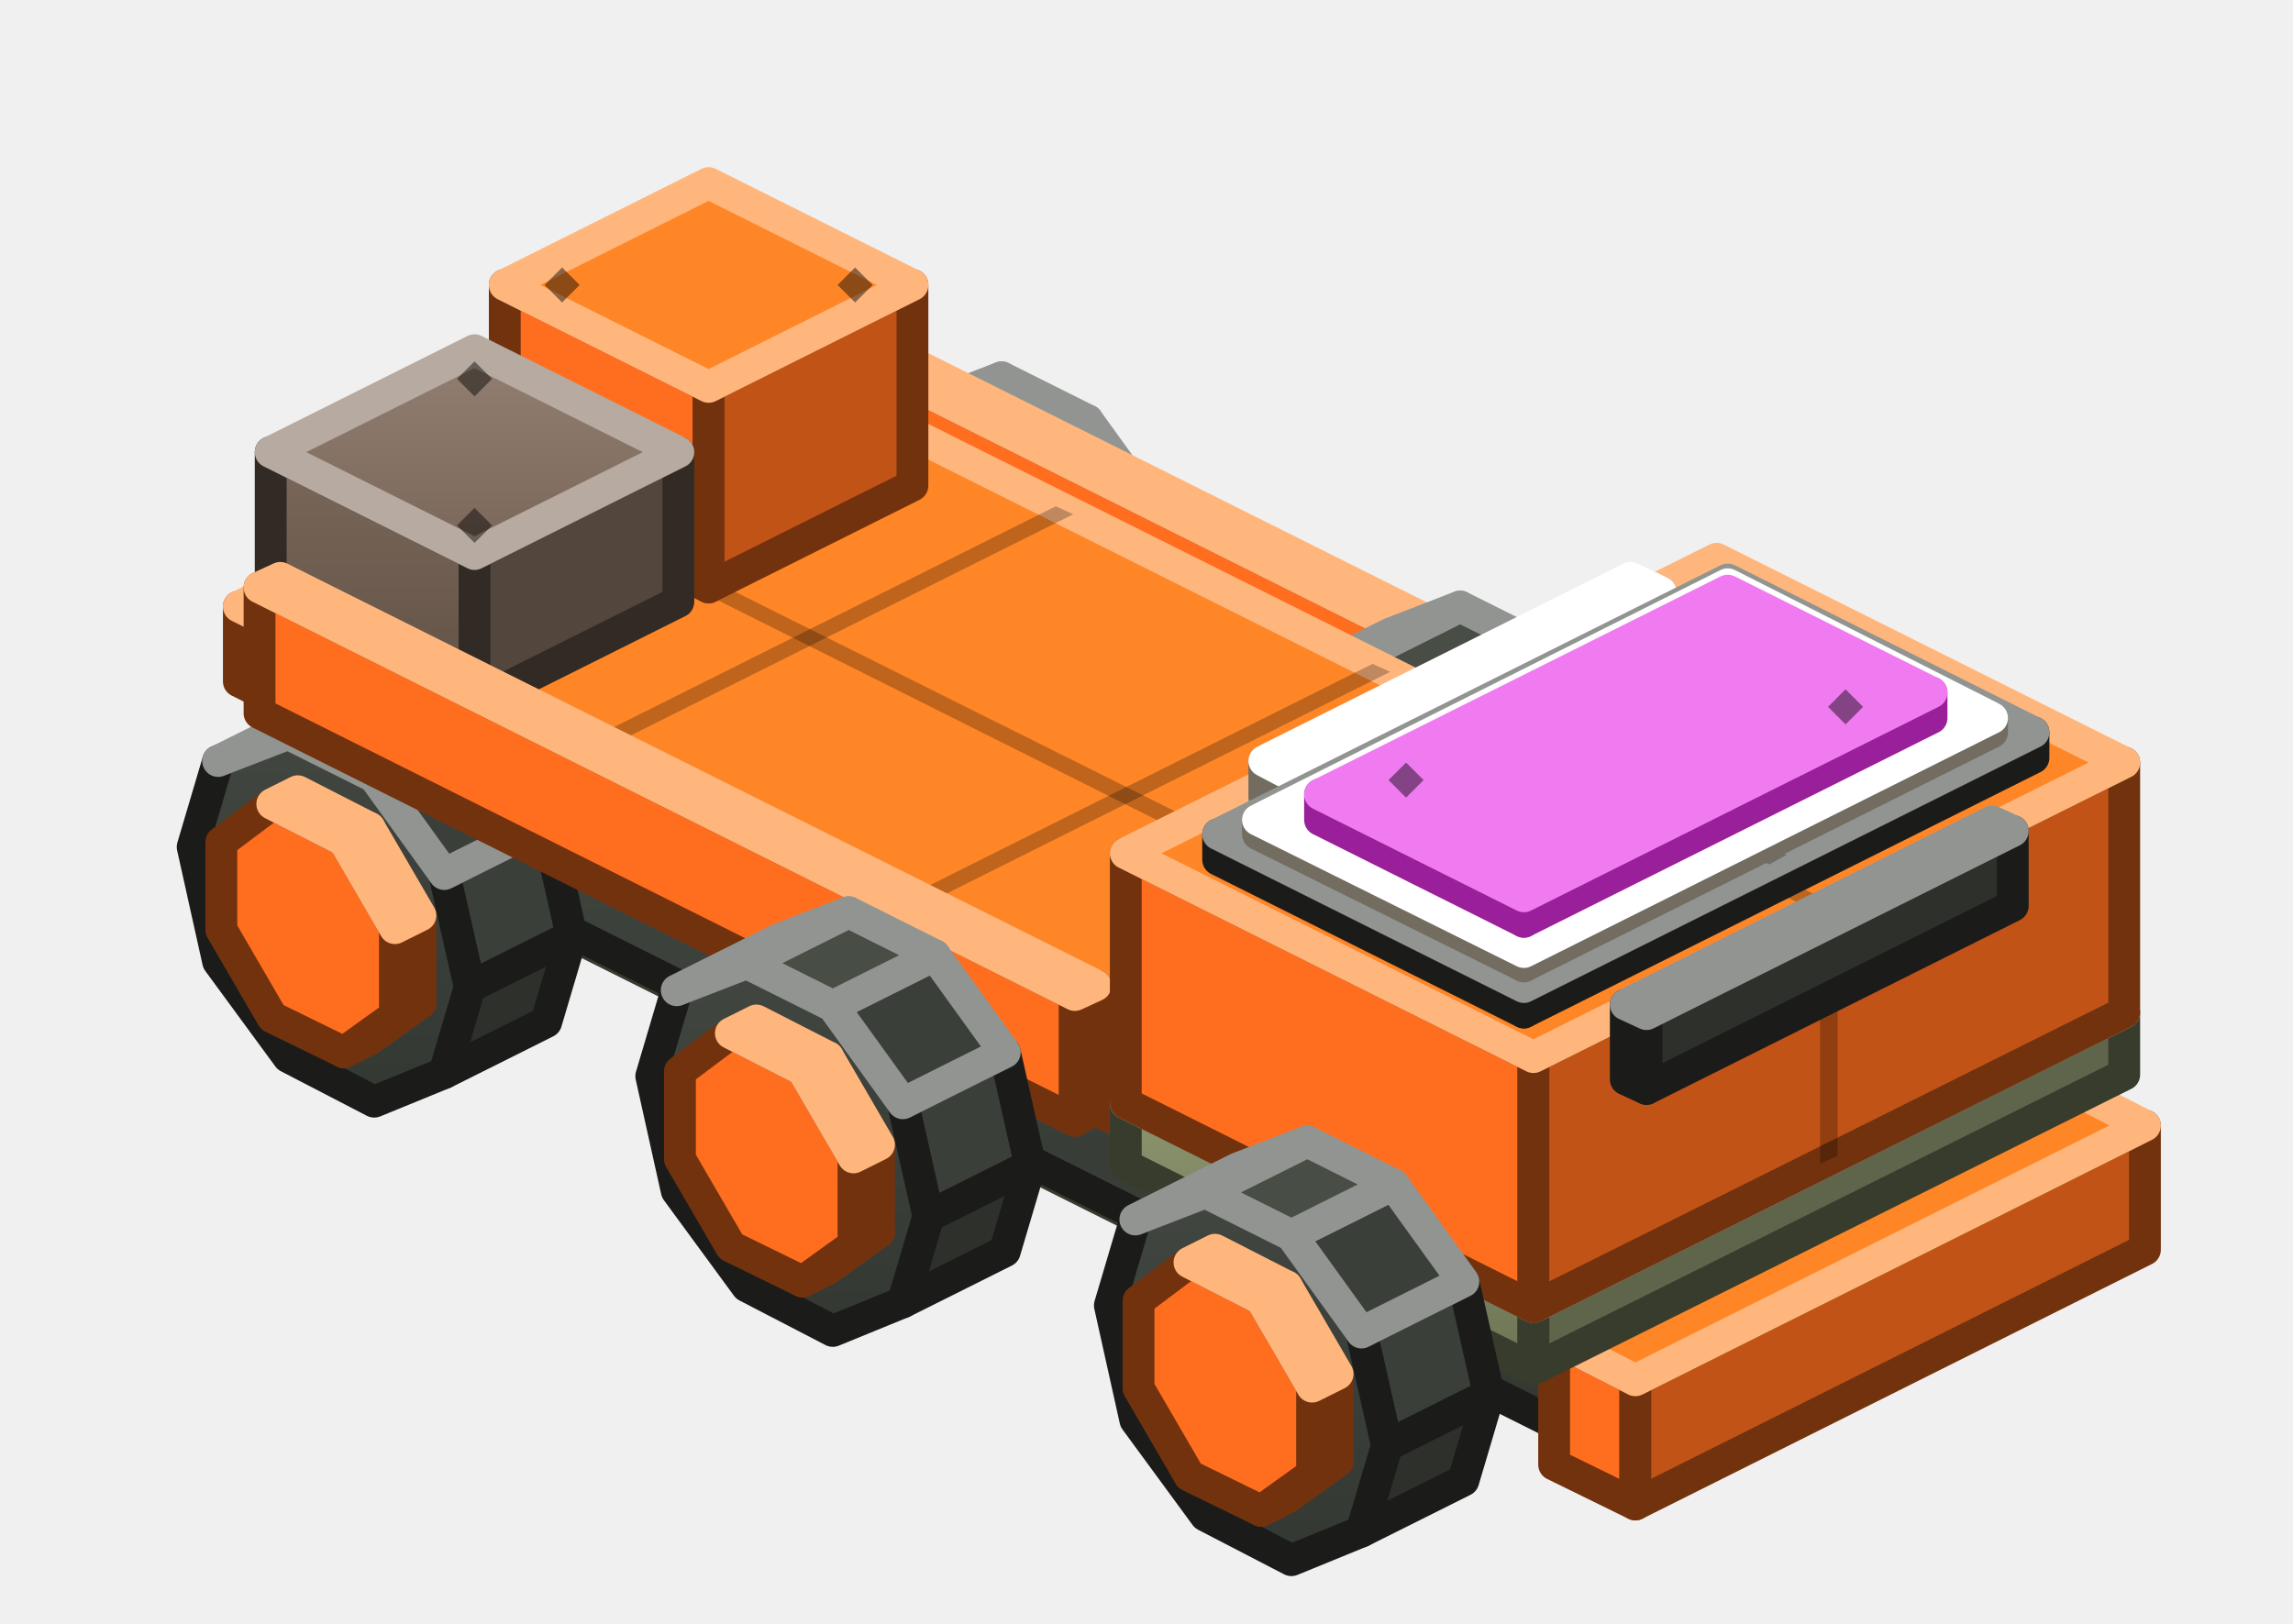
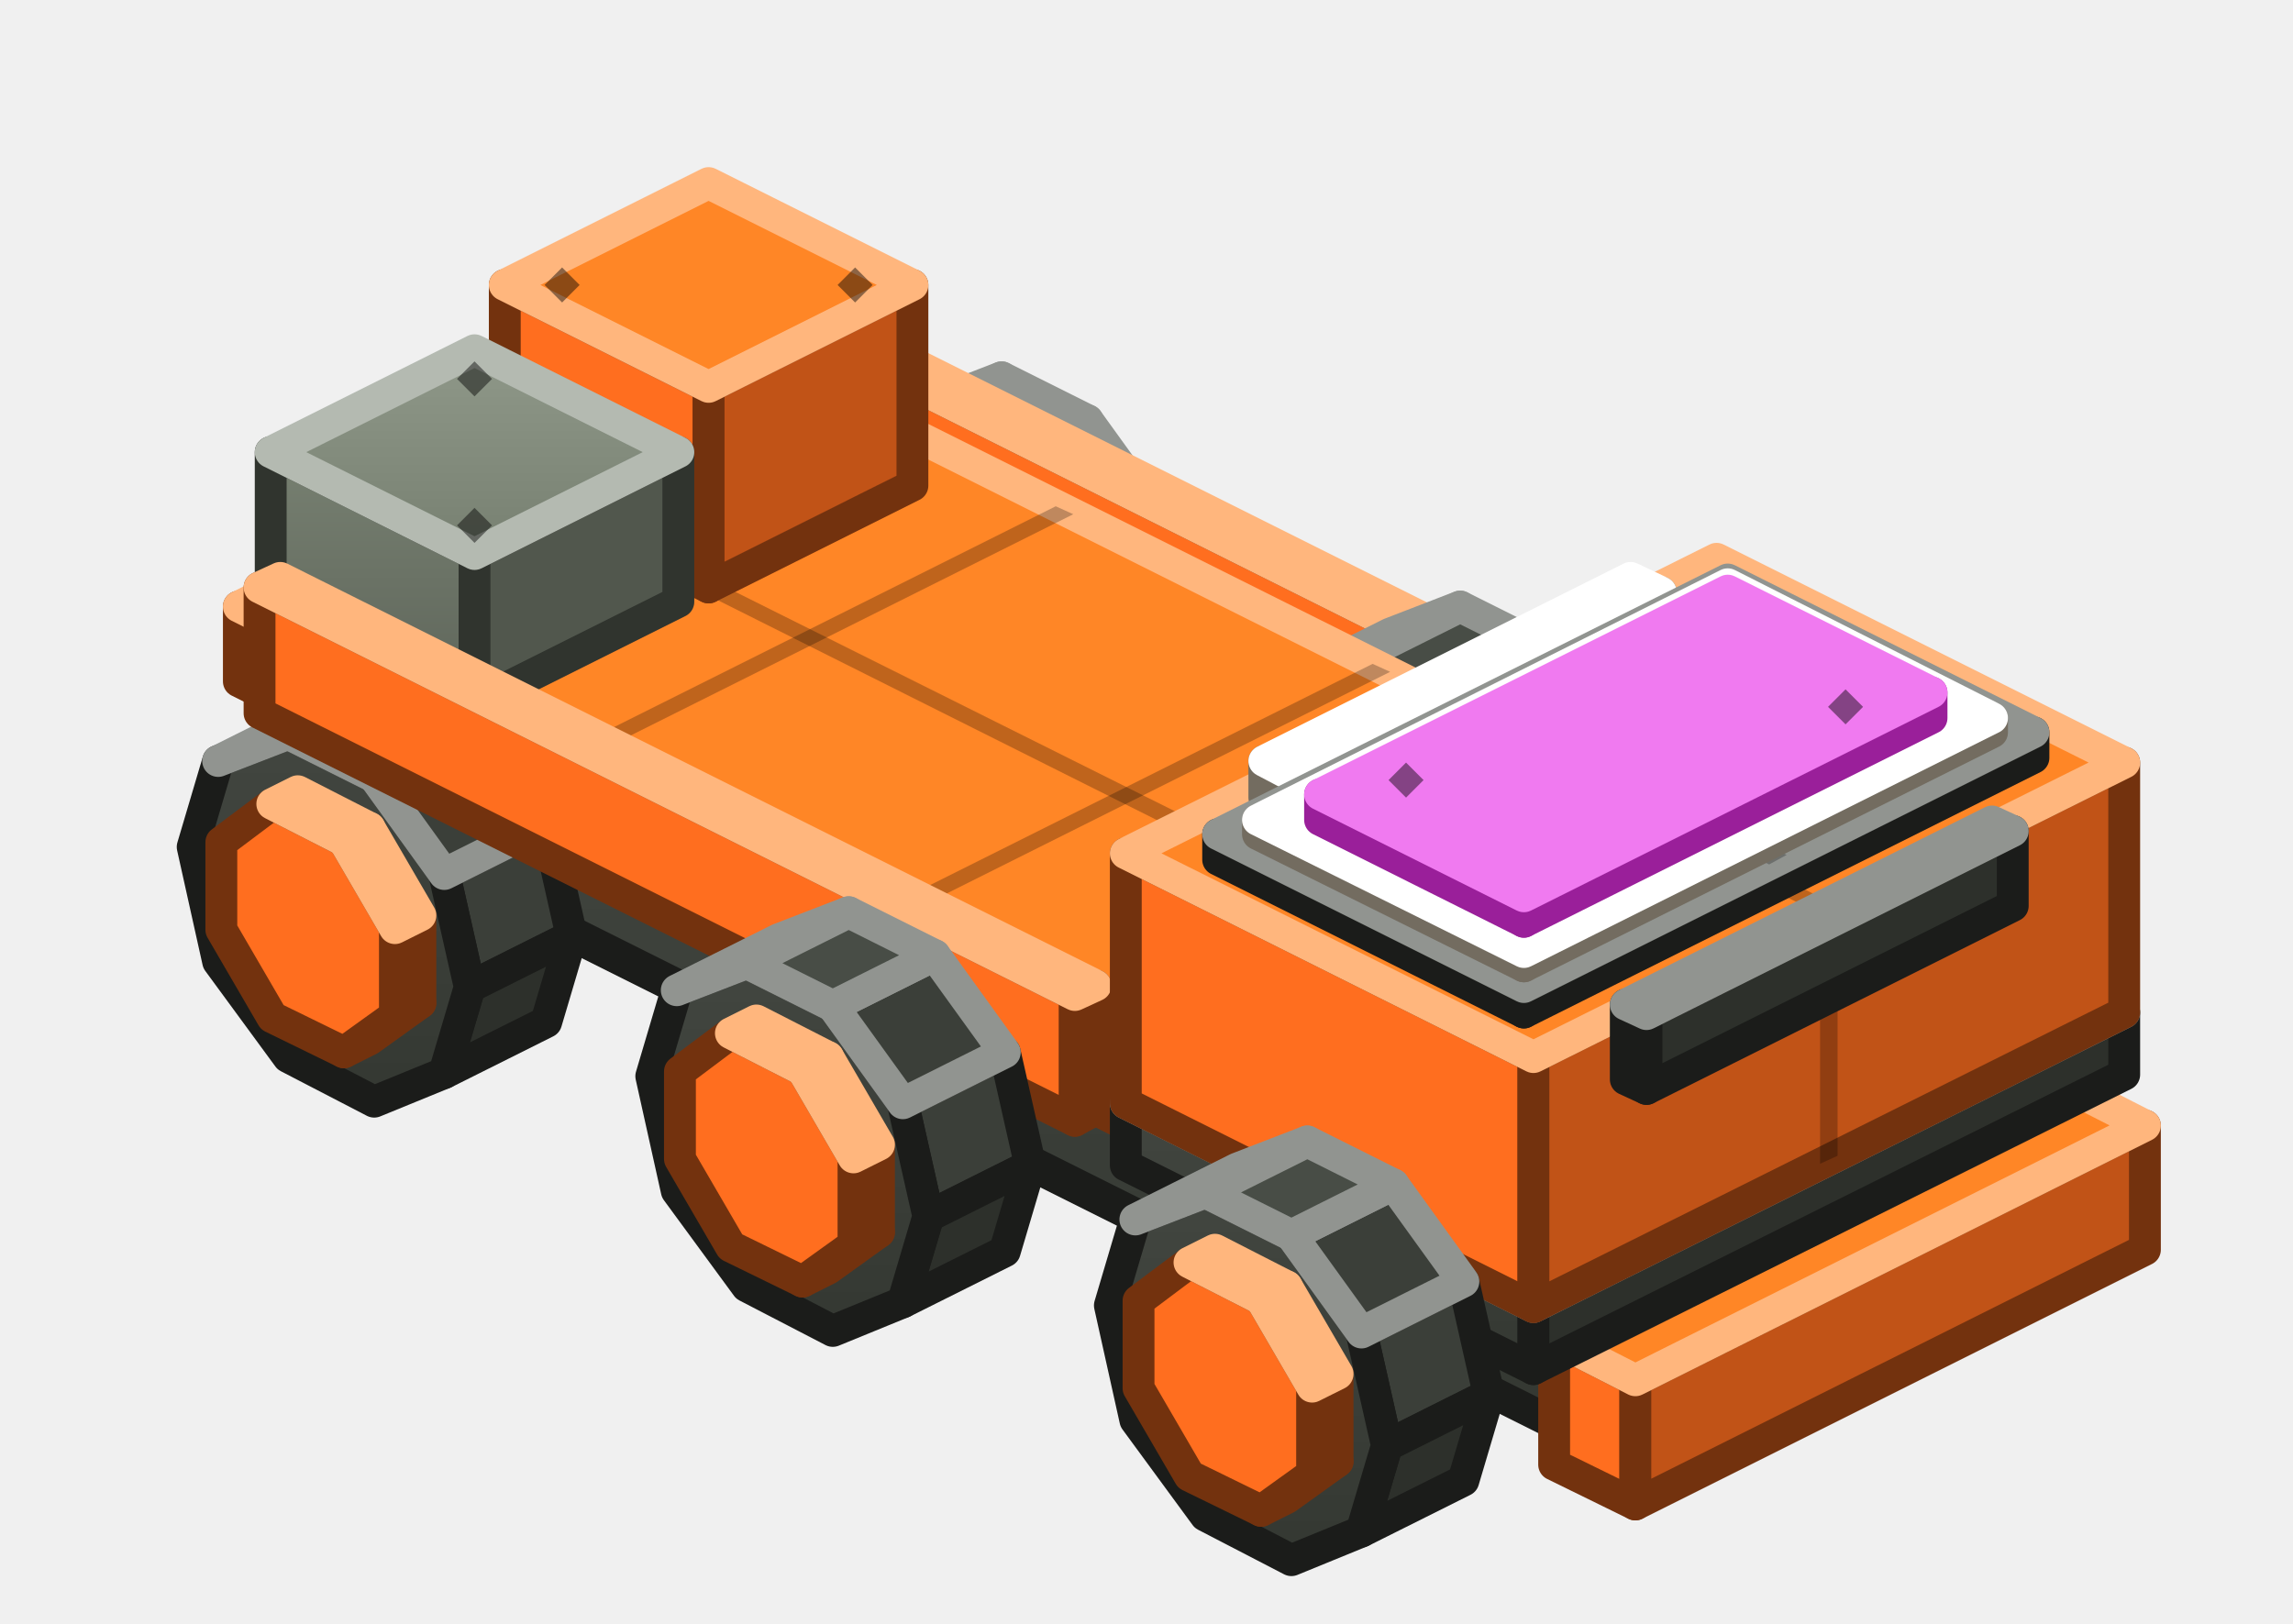
<svg xmlns="http://www.w3.org/2000/svg" width="144" height="102" viewBox="0 0 144 102">
  <defs>
    <linearGradient id="s0" x1="0" y1="0" x2="0" y2="1">
      <stop offset="0" stop-color="#424640" />
      <stop offset="1" stop-color="#343832" />
    </linearGradient>
    <linearGradient id="s1" x1="0" y1="0" x2="0" y2="1">
-       <stop offset="0" stop-color="#8B946D" />
-       <stop offset="1" stop-color="#6E7556" />
-     </linearGradient>
-     <linearGradient id="s2" x1="0" y1="0" x2="0" y2="1">
-       <stop offset="0" stop-color="#A2AB86" />
-       <stop offset="1" stop-color="#8B946D" />
-     </linearGradient>
-     <linearGradient id="s3" x1="0" y1="0" x2="0" y2="1">
      <stop offset="0" stop-color="#5A5F59" />
      <stop offset="1" stop-color="#424640" />
    </linearGradient>
-     <linearGradient id="s4" x1="0" y1="0" x2="0" y2="1">
-       <stop offset="0" stop-color="#7A6759" />
-       <stop offset="1" stop-color="#615246" />
+     <linearGradient id="s2" x1="0" y1="0" x2="0" y2="1">
+       <stop offset="0" stop-color="#778071" />
+       <stop offset="1" stop-color="#5E655A" />
    </linearGradient>
-     <linearGradient id="s5" x1="0" y1="0" x2="0" y2="1">
-       <stop offset="0" stop-color="#927F72" />
-       <stop offset="1" stop-color="#7A6759" />
+     <linearGradient id="s3" x1="0" y1="0" x2="0" y2="1">
+       <stop offset="0" stop-color="#8F9889" />
+       <stop offset="1" stop-color="#778071" />
    </linearGradient>
  </defs>
  <g stroke-width="2" stroke-linejoin="round">
    <polygon points="72.5,34.5 72.5,40 70.9,40.8 70.9,35.3" fill="#C15317" stroke="#73320E" />
    <polygon points="72.5,40 69.3,42.3 67.7,43.1 70.9,40.8" fill="#C15317" stroke="#73320E" />
    <polygon points="67.7,29.8 70.9,35.3 70.9,40.8 67.7,43.1 63.2,40.8 60,35.3 60,29.8 63.2,27.5" fill="#FF6E1F" stroke="#73320E" />
    <polygon points="69.3,29 72.5,34.5 70.9,35.3 67.7,29.8" fill="#FF6E1F" stroke="#FFB67D" />
    <polygon points="64.8,26.7 69.3,29 67.7,29.8 63.2,27.5" fill="#FF8626" stroke="#FFB67D" />
    <polygon points="72.7,32.5 74.3,39.6 67.9,42.8 66.3,35.7" fill="#3B3F39" stroke="#1B1C1A" />
    <polygon points="74.3,39.6 72.7,45 66.3,48.2 67.9,42.8" fill="#2D302B" stroke="#1B1C1A" />
    <polygon points="61.9,29.6 66.3,35.7 67.9,42.8 66.3,48.2 61.9,50 56.5,47.2 52.1,41.2 50.5,34 52.1,28.6 56.5,26.9" fill="url(#s0)" stroke="#1B1C1A" />
    <polygon points="68.3,26.4 72.7,32.5 66.3,35.7 61.9,29.6" fill="#3B3F39" stroke="#919490" />
    <polygon points="58.5,25.4 62.9,23.7 56.5,26.9 52.1,28.6" fill="#484D46" stroke="#919490" />
    <polygon points="62.9,23.7 68.3,26.4 61.9,29.6 56.5,26.9" fill="#484D46" stroke="#919490" />
    <polygon points="101.3,48.9 101.3,54.4 99.7,55.2 99.7,49.7" fill="#C15317" stroke="#73320E" />
    <polygon points="101.3,54.4 98.1,56.7 96.5,57.5 99.7,55.2" fill="#C15317" stroke="#73320E" />
    <polygon points="96.5,44.2 99.7,49.7 99.7,55.2 96.5,57.5 92,55.2 88.8,49.7 88.8,44.2 92,41.9" fill="#FF6E1F" stroke="#73320E" />
    <polygon points="98.1,43.4 101.3,48.9 99.7,49.7 96.5,44.2" fill="#FF6E1F" stroke="#FFB67D" />
    <polygon points="93.6,41.1 98.1,43.4 96.5,44.2 92,41.9" fill="#FF8626" stroke="#FFB67D" />
    <polygon points="100.8,53.7 49.6,28.1 49.6,20.3 100.8,45.9" fill="#FF6E1F" stroke="#73320E" />
    <polygon points="102.1,53.1 100.8,53.7 100.8,45.9 102.1,45.2" fill="#C15317" stroke="#73320E" />
    <polygon points="100.8,45.9 49.6,20.3 50.9,19.6 102.1,45.2" fill="#FF8626" stroke="#FFB67D" />
    <polygon points="101.5,46.9 103.1,54 96.7,57.2 95.1,50.1" fill="#3B3F39" stroke="#1B1C1A" />
    <polygon points="103.1,54 101.5,59.4 95.1,62.6 96.7,57.2" fill="#2D302B" stroke="#1B1C1A" />
    <polygon points="90.7,44 95.1,50.1 96.7,57.2 95.1,62.6 90.7,64.4 85.3,61.6 80.9,55.6 79.3,48.4 80.9,43 85.3,41.3" fill="url(#s0)" stroke="#1B1C1A" />
    <polygon points="97.1,40.8 101.5,46.9 95.1,50.1 90.7,44" fill="#3B3F39" stroke="#919490" />
    <polygon points="87.3,39.8 91.7,38.1 85.3,41.3 80.9,43" fill="#484D46" stroke="#919490" />
    <polygon points="91.7,38.1 97.1,40.8 90.7,44 85.3,41.3" fill="#484D46" stroke="#919490" />
-     <polygon points="104.3,65.4 53.1,39.8 53.1,33.5 104.3,59.1" fill="url(#s1)" stroke="#383C2C" />
-     <polygon points="105.6,64.8 104.3,65.4 104.3,59.1 105.6,58.5" fill="#5F654A" stroke="#383C2C" />
-     <polygon points="104.3,59.1 53.1,33.5 54.4,32.9 105.6,58.5" fill="url(#s2)" stroke="#C1C7AE" />
+     <polygon points="104.3,65.4 53.1,39.8 53.1,33.5 104.3,59.1" fill="url(#s0)" stroke="#1B1C1A" />
+     <polygon points="105.6,64.8 104.3,65.4 104.3,59.1 105.6,58.5" fill="#2D302B" stroke="#1B1C1A" />
+     <polygon points="104.3,59.1 53.1,33.5 54.4,32.9 105.6,58.5" fill="url(#s1)" stroke="#919490" />
    <polygon points="130.1,63.3 130.1,68.8 128.5,69.6 128.5,64.1" fill="#C15317" stroke="#73320E" />
    <polygon points="130.1,68.8 126.9,71.1 125.3,71.9 128.5,69.6" fill="#C15317" stroke="#73320E" />
    <polygon points="125.3,58.6 128.5,64.1 128.5,69.6 125.3,71.9 120.8,69.6 117.6,64.1 117.6,58.6 120.8,56.3" fill="#FF6E1F" stroke="#73320E" />
    <polygon points="126.9,57.8 130.1,63.3 128.5,64.1 125.3,58.6" fill="#FF6E1F" stroke="#FFB67D" />
    <polygon points="122.4,55.5 126.9,57.8 125.3,58.6 120.8,56.3" fill="#FF8626" stroke="#FFB67D" />
-     <polygon points="76.8,79.2 25.6,53.6 25.6,47.3 76.8,72.9" fill="url(#s1)" stroke="#383C2C" />
-     <polygon points="78.1,78.5 76.8,79.2 76.8,72.9 78.1,72.3" fill="#5F654A" stroke="#383C2C" />
-     <polygon points="76.8,72.9 25.6,47.3 26.9,46.7 78.1,72.3" fill="url(#s2)" stroke="#C1C7AE" />
+     <polygon points="76.8,79.2 25.6,53.6 25.6,47.3 76.8,72.9" fill="url(#s0)" stroke="#1B1C1A" />
+     <polygon points="78.1,78.5 76.8,79.2 76.8,72.9 78.1,72.3" fill="#2D302B" stroke="#1B1C1A" />
+     <polygon points="76.8,72.9 25.6,47.3 26.9,46.7 78.1,72.3" fill="url(#s1)" stroke="#919490" />
    <polygon points="130.3,61.3 131.9,68.4 125.5,71.6 123.9,64.5" fill="#3B3F39" stroke="#1B1C1A" />
    <polygon points="131.9,68.4 130.3,73.8 123.9,77 125.5,71.6" fill="#2D302B" stroke="#1B1C1A" />
    <polygon points="119.5,58.4 123.9,64.5 125.5,71.6 123.9,77 119.5,78.8 114.1,76 109.7,70 108.1,62.8 109.7,57.4 114.1,55.7" fill="url(#s0)" stroke="#1B1C1A" />
    <polygon points="125.9,55.2 130.3,61.3 123.9,64.5 119.5,58.4" fill="#3B3F39" stroke="#919490" />
    <polygon points="116.1,54.2 120.5,52.5 114.1,55.7 109.7,57.4" fill="#484D46" stroke="#919490" />
    <polygon points="120.5,52.5 125.9,55.2 119.5,58.4 114.1,55.7" fill="#484D46" stroke="#919490" />
    <polygon points="100.2,90.7 17,49.1 17,41.2 100.2,82.8" fill="url(#s0)" stroke="#1B1C1A" />
    <polygon points="127,77.2 100.2,90.7 100.2,82.8 127,69.4" fill="#2D302B" stroke="#1B1C1A" />
-     <polygon points="100.2,82.8 17,41.2 43.8,27.8 127,69.4" fill="url(#s3)" stroke="#919490" />
+     <polygon points="100.2,82.8 17,41.2 43.8,27.8 127,69.4" fill="url(#s1)" stroke="#919490" />
    <polygon points="79.9,72.7 78.8,72.2 105.7,58.7 106.8,59.3" fill="#000000" fill-opacity="0.25" />
    <polygon points="59.1,62.3 58,61.8 84.9,48.3 86,48.9" fill="#000000" fill-opacity="0.25" />
    <polygon points="38.3,51.9 37.2,51.4 64.1,37.9 65.2,38.5" fill="#000000" fill-opacity="0.25" />
    <polygon points="74.6,72.6 15,42.8 15,38.1 74.6,67.9" fill="#FF6E1F" stroke="#73320E" />
    <polygon points="106.6,56.6 74.6,72.6 74.6,67.9 106.6,51.9" fill="#C15317" stroke="#73320E" />
    <polygon points="74.6,67.9 15,38.1 47,22.1 106.6,51.9" fill="#FF8626" stroke="#FFB67D" />
    <polygon points="55.3,58.2 54.2,57.7 86.2,41.7 87.3,42.2" fill="#000000" fill-opacity="0.25" />
    <polygon points="35.4,48.3 34.3,47.8 66.3,31.8 67.4,32.3" fill="#000000" fill-opacity="0.25" />
    <polygon points="90,60.2 30.5,30.4 31.6,29.9 91.1,59.6" fill="#000000" fill-opacity="0.25" />
    <polygon points="44.5,36.9 31.7,30.5 31.7,17.9 44.5,24.3" fill="#FF6E1F" stroke="#73320E" />
    <polygon points="57.3,30.5 44.5,36.9 44.5,24.3 57.3,17.9" fill="#C15317" stroke="#73320E" />
    <polygon points="44.5,24.3 31.7,17.9 44.5,11.5 57.3,17.9" fill="#FF8626" stroke="#FFB67D" />
    <polygon points="52.6,17.9 53.7,16.8 54.8,17.9 53.7,19" fill="#000000" fill-opacity="0.45" />
    <polygon points="34.2,17.9 35.3,16.8 36.4,17.9 35.3,19" fill="#000000" fill-opacity="0.45" />
-     <polygon points="29.8,44.2 17,37.8 17,28.4 29.8,34.8" fill="url(#s4)" stroke="#322A24" />
-     <polygon points="42.6,37.8 29.8,44.2 29.8,34.8 42.6,28.4" fill="#53463C" stroke="#322A24" />
-     <polygon points="29.8,34.8 17,28.4 29.8,22 42.6,28.4" fill="url(#s5)" stroke="#B6AAA1" />
+     <polygon points="29.8,44.2 17,37.8 17,28.4 29.8,34.8" fill="url(#s2)" stroke="#30342E" />
+     <polygon points="42.6,37.8 29.8,44.2 29.8,34.8 42.6,28.4" fill="#51574D" stroke="#30342E" />
+     <polygon points="29.8,34.8 17,28.4 29.8,22 42.6,28.4" fill="url(#s3)" stroke="#B4BAB1" />
    <polygon points="28.7,33 29.8,31.9 30.9,33 29.8,34.1" fill="#000000" fill-opacity="0.45" />
    <polygon points="28.7,23.8 29.8,22.7 30.9,23.8 29.8,24.9" fill="#000000" fill-opacity="0.45" />
    <polygon points="34.3,51.7 35.9,58.8 29.5,62 27.9,54.9" fill="#3B3F39" stroke="#1B1C1A" />
    <polygon points="35.9,58.8 34.3,64.2 27.9,67.4 29.5,62" fill="#2D302B" stroke="#1B1C1A" />
    <polygon points="23.5,48.8 27.9,54.9 29.5,62 27.9,67.4 23.5,69.2 18.1,66.4 13.7,60.4 12.1,53.2 13.7,47.8 18.1,46.1" fill="url(#s0)" stroke="#1B1C1A" />
    <polygon points="29.9,45.6 34.3,51.7 27.9,54.9 23.5,48.8" fill="#3B3F39" stroke="#919490" />
    <polygon points="20.1,44.6 24.5,42.9 18.1,46.1 13.7,47.8" fill="#484D46" stroke="#919490" />
    <polygon points="24.5,42.9 29.9,45.6 23.5,48.8 18.1,46.1" fill="#484D46" stroke="#919490" />
    <polygon points="67.5,70.4 16.3,44.8 16.3,36.9 67.5,62.5" fill="#FF6E1F" stroke="#73320E" />
    <polygon points="68.8,69.7 67.5,70.4 67.5,62.5 68.8,61.9" fill="#C15317" stroke="#73320E" />
    <polygon points="67.5,62.5 16.3,36.9 17.6,36.3 68.8,61.9" fill="#FF8626" stroke="#FFB67D" />
    <polygon points="26.4,57.5 26.4,63 24.8,63.8 24.8,58.3" fill="#C15317" stroke="#73320E" />
    <polygon points="26.4,63 23.2,65.3 21.6,66.1 24.8,63.8" fill="#C15317" stroke="#73320E" />
    <polygon points="21.6,52.8 24.8,58.3 24.8,63.8 21.6,66.1 17.1,63.9 13.9,58.4 13.9,52.9 17.1,50.5" fill="#FF6E1F" stroke="#73320E" />
    <polygon points="23.2,52 26.4,57.5 24.8,58.3 21.6,52.8" fill="#FF6E1F" stroke="#FFB67D" />
    <polygon points="18.7,49.7 23.2,52 21.6,52.8 17.1,50.5" fill="#FF8626" stroke="#FFB67D" />
    <polygon points="63.1,66.1 64.7,73.2 58.3,76.4 56.7,69.3" fill="#3B3F39" stroke="#1B1C1A" />
    <polygon points="64.7,73.2 63.1,78.6 56.7,81.8 58.3,76.4" fill="#2D302B" stroke="#1B1C1A" />
    <polygon points="52.3,63.2 56.7,69.3 58.3,76.4 56.7,81.8 52.3,83.6 46.9,80.8 42.5,74.8 40.9,67.6 42.5,62.2 46.9,60.5" fill="url(#s0)" stroke="#1B1C1A" />
    <polygon points="58.7,60 63.1,66.1 56.7,69.3 52.3,63.2" fill="#3B3F39" stroke="#919490" />
    <polygon points="48.9,59 53.3,57.3 46.9,60.5 42.5,62.2" fill="#484D46" stroke="#919490" />
    <polygon points="53.3,57.3 58.7,60 52.3,63.2 46.9,60.5" fill="#484D46" stroke="#919490" />
    <polygon points="55.2,71.9 55.2,77.4 53.6,78.2 53.6,72.7" fill="#C15317" stroke="#73320E" />
    <polygon points="55.2,77.4 52,79.7 50.4,80.5 53.6,78.2" fill="#C15317" stroke="#73320E" />
    <polygon points="50.4,67.2 53.6,72.7 53.6,78.2 50.4,80.5 45.9,78.3 42.7,72.8 42.7,67.3 45.9,64.9" fill="#FF6E1F" stroke="#73320E" />
    <polygon points="52,66.4 55.2,71.9 53.6,72.7 50.4,67.2" fill="#FF6E1F" stroke="#FFB67D" />
    <polygon points="47.5,64.1 52,66.4 50.4,67.2 45.9,64.9" fill="#FF8626" stroke="#FFB67D" />
    <polygon points="102.7,94.5 97.6,92 97.6,84.1 102.7,86.7" fill="#FF6E1F" stroke="#73320E" />
    <polygon points="134.7,78.5 102.7,94.5 102.7,86.7 134.7,70.7" fill="#C15317" stroke="#73320E" />
    <polygon points="102.7,86.7 97.6,84.1 129.6,68.1 134.7,70.7" fill="#FF8626" stroke="#FFB67D" />
-     <polygon points="96.3,86 70.7,73.2 70.7,69.3 96.3,82.1" fill="url(#s1)" stroke="#383C2C" />
-     <polygon points="133.4,67.5 96.3,86 96.3,82.1 133.4,63.6" fill="#5F654A" stroke="#383C2C" />
-     <polygon points="96.3,82.1 70.7,69.3 107.8,50.8 133.4,63.6" fill="url(#s2)" stroke="#C1C7AE" />
+     <polygon points="96.3,86 70.7,73.2 70.7,69.3 96.3,82.1" fill="url(#s0)" stroke="#1B1C1A" />
+     <polygon points="133.4,67.5 96.3,86 96.3,82.1 133.4,63.6" fill="#2D302B" stroke="#1B1C1A" />
+     <polygon points="96.3,82.1 70.7,69.3 107.8,50.8 133.4,63.6" fill="url(#s1)" stroke="#919490" />
    <polygon points="114.3,73.1 88.7,60.3 89.8,59.8 115.4,72.6" fill="#000000" fill-opacity="0.25" />
    <polygon points="123.6,64.4 124.7,63.3 125.8,64.4 124.7,65.5" fill="#000000" fill-opacity="0.45" />
    <polygon points="78.4,68.5 79.5,67.4 80.6,68.5 79.5,69.6" fill="#000000" fill-opacity="0.45" />
    <polygon points="96.3,82.1 70.7,69.3 70.7,53.6 96.3,66.4" fill="#FF6E1F" stroke="#73320E" />
    <polygon points="133.4,63.6 96.3,82.1 96.3,66.4 133.4,47.9" fill="#C15317" stroke="#73320E" />
    <polygon points="115.4,72.6 114.3,73.1 114.3,57.4 115.4,56.9" fill="#000000" fill-opacity="0.25" />
    <polygon points="96.3,66.4 70.7,53.6 107.8,35.1 133.4,47.9" fill="#FF8626" stroke="#FFB67D" />
    <polygon points="114.3,57.4 88.7,44.6 89.8,44.1 115.4,56.9" fill="#000000" fill-opacity="0.25" />
    <polygon points="81.3,51.1 79.4,50.1 79.4,47.8 81.3,48.8" fill="#FFF1D6" stroke="#736C60" />
    <polygon points="104.3,39.6 81.3,51.1 81.3,48.8 104.3,37.2" fill="#C1B6A2" stroke="#736C60" />
    <polygon points="81.3,48.8 79.4,47.8 102.4,36.3 104.3,37.2" fill="#FFFFFF" stroke="#FFFFFF" />
    <polygon points="95.7,63.6 76.5,54 76.5,52.4 95.7,62" fill="#3B3F39" stroke="#1B1C1A" />
    <polygon points="127.7,47.6 95.7,63.6 95.7,62 127.7,46" fill="#2D302B" stroke="#1B1C1A" />
-     <polygon points="95.7,62 76.5,52.4 108.5,36.4 127.7,46" fill="url(#s3)" stroke="#919490" />
+     <polygon points="95.7,62 76.5,52.4 108.5,36.4 127.7,46" fill="url(#s1)" stroke="#919490" />
    <polygon points="111.1,54.3 91.9,44.7 93,44.1 112.2,53.7" fill="#000000" fill-opacity="0.25" />
    <polygon points="96.4,58.4 97.5,57.3 98.6,58.4 97.5,59.5" fill="#000000" fill-opacity="0.45" />
    <polygon points="105.6,40 106.7,38.9 107.8,40 106.7,41.1" fill="#000000" fill-opacity="0.45" />
    <polygon points="91.9,80.5 93.5,87.6 87.1,90.8 85.5,83.7" fill="#3B3F39" stroke="#1B1C1A" />
    <polygon points="93.5,87.6 91.9,93 85.5,96.2 87.1,90.8" fill="#2D302B" stroke="#1B1C1A" />
    <polygon points="81.1,77.6 85.5,83.7 87.1,90.8 85.5,96.2 81.1,98 75.7,95.2 71.3,89.2 69.7,82 71.3,76.6 75.7,74.9" fill="url(#s0)" stroke="#1B1C1A" />
    <polygon points="87.5,74.4 91.9,80.5 85.5,83.7 81.1,77.6" fill="#3B3F39" stroke="#919490" />
    <polygon points="77.7,73.4 82.1,71.7 75.7,74.9 71.3,76.6" fill="#484D46" stroke="#919490" />
    <polygon points="82.1,71.7 87.5,74.4 81.1,77.6 75.7,74.9" fill="#484D46" stroke="#919490" />
    <polygon points="95.7,60.7 79,52.4 79,51.5 95.7,59.8" fill="#FFF1D6" stroke="#736C60" />
    <polygon points="125.1,46 95.7,60.7 95.7,59.8 125.1,45.1" fill="#C1B6A2" stroke="#736C60" />
    <polygon points="95.7,59.8 79,51.5 108.5,36.7 125.1,45.1" fill="#FFFFFF" stroke="#FFFFFF" />
    <polygon points="95.7,57.9 82.9,51.5 82.9,49.9 95.7,56.3" fill="#D234D2" stroke="#9A1F9A" />
    <polygon points="121.3,45.1 95.7,57.9 95.7,56.3 121.3,43.5" fill="#9A1F9A" stroke="#9A1F9A" />
    <polygon points="95.7,56.3 82.9,49.9 108.5,37.1 121.3,43.5" fill="#F07AF0" stroke="#F07AF0" />
    <polygon points="114.8,44.4 115.9,43.3 117,44.4 115.9,45.5" fill="#000000" fill-opacity="0.45" />
    <polygon points="87.2,49 88.3,47.9 89.4,49 88.3,50.1" fill="#000000" fill-opacity="0.45" />
    <polygon points="84,86.3 84,91.8 82.4,92.6 82.4,87.1" fill="#C15317" stroke="#73320E" />
    <polygon points="84,91.8 80.8,94.1 79.2,94.9 82.4,92.6" fill="#C15317" stroke="#73320E" />
    <polygon points="79.2,81.6 82.4,87.1 82.4,92.6 79.2,94.9 74.7,92.7 71.5,87.2 71.5,81.7 74.7,79.3" fill="#FF6E1F" stroke="#73320E" />
    <polygon points="80.8,80.8 84,86.3 82.4,87.1 79.2,81.6" fill="#FF6E1F" stroke="#FFB67D" />
    <polygon points="76.3,78.5 80.8,80.8 79.2,81.6 74.7,79.3" fill="#FF8626" stroke="#FFB67D" />
    <polygon points="103.4,68.4 102.1,67.8 102.1,63.1 103.4,63.7" fill="#3B3F39" stroke="#1B1C1A" />
    <polygon points="126.4,56.9 103.4,68.4 103.4,63.7 126.4,52.2" fill="#2D302B" stroke="#1B1C1A" />
-     <polygon points="103.4,63.7 102.1,63.1 125.1,51.6 126.4,52.2" fill="url(#s3)" stroke="#919490" />
+     <polygon points="103.4,63.7 102.1,63.1 125.1,51.6 126.4,52.2" fill="url(#s1)" stroke="#919490" />
  </g>
</svg>
